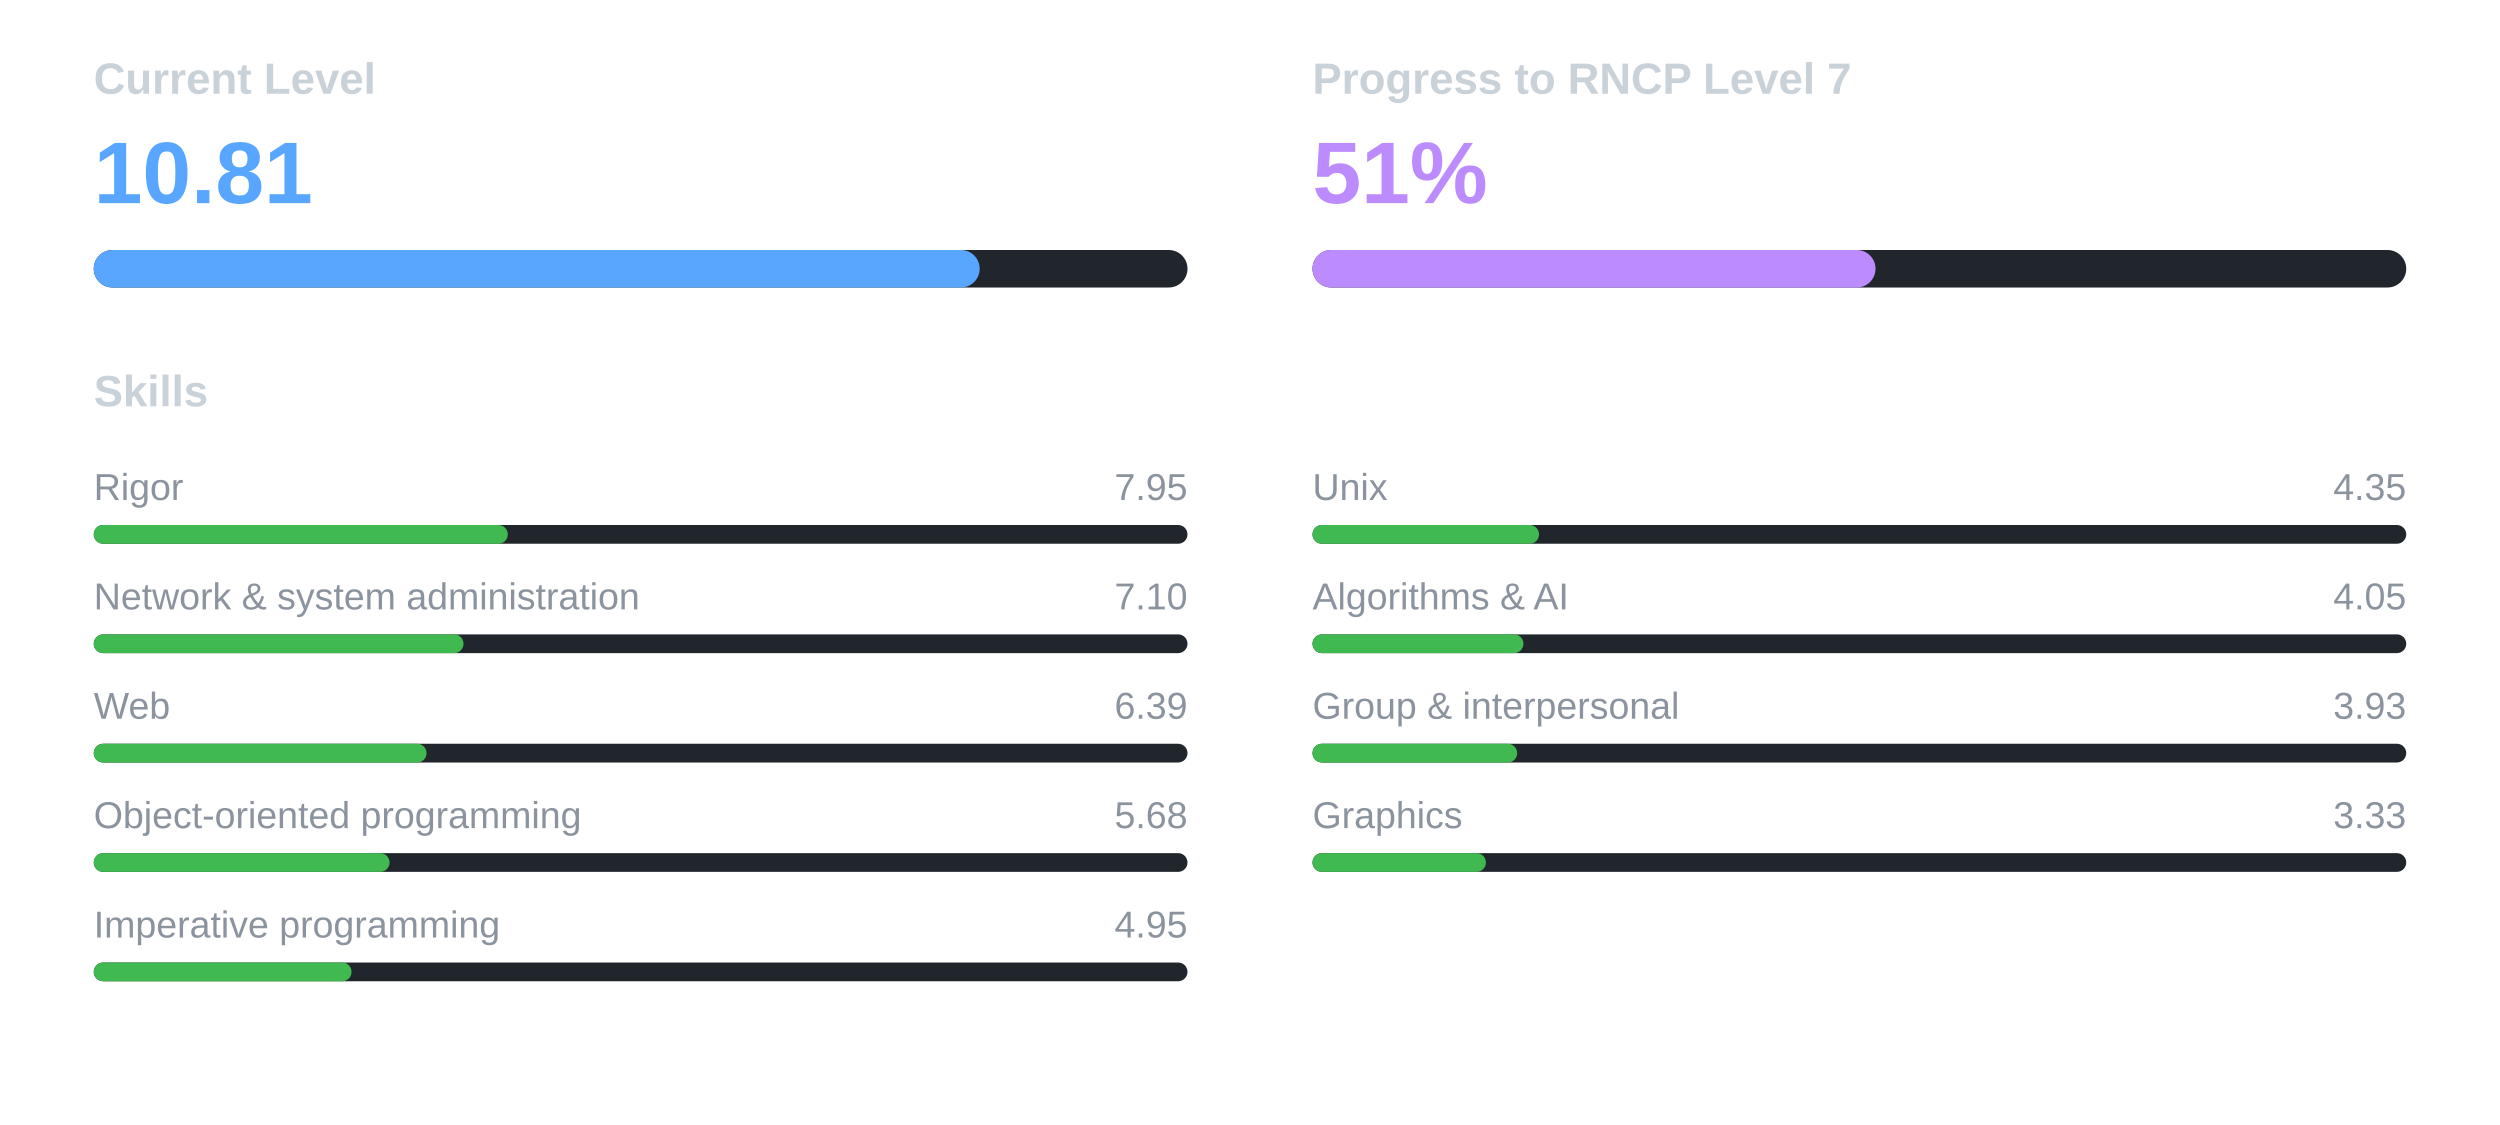
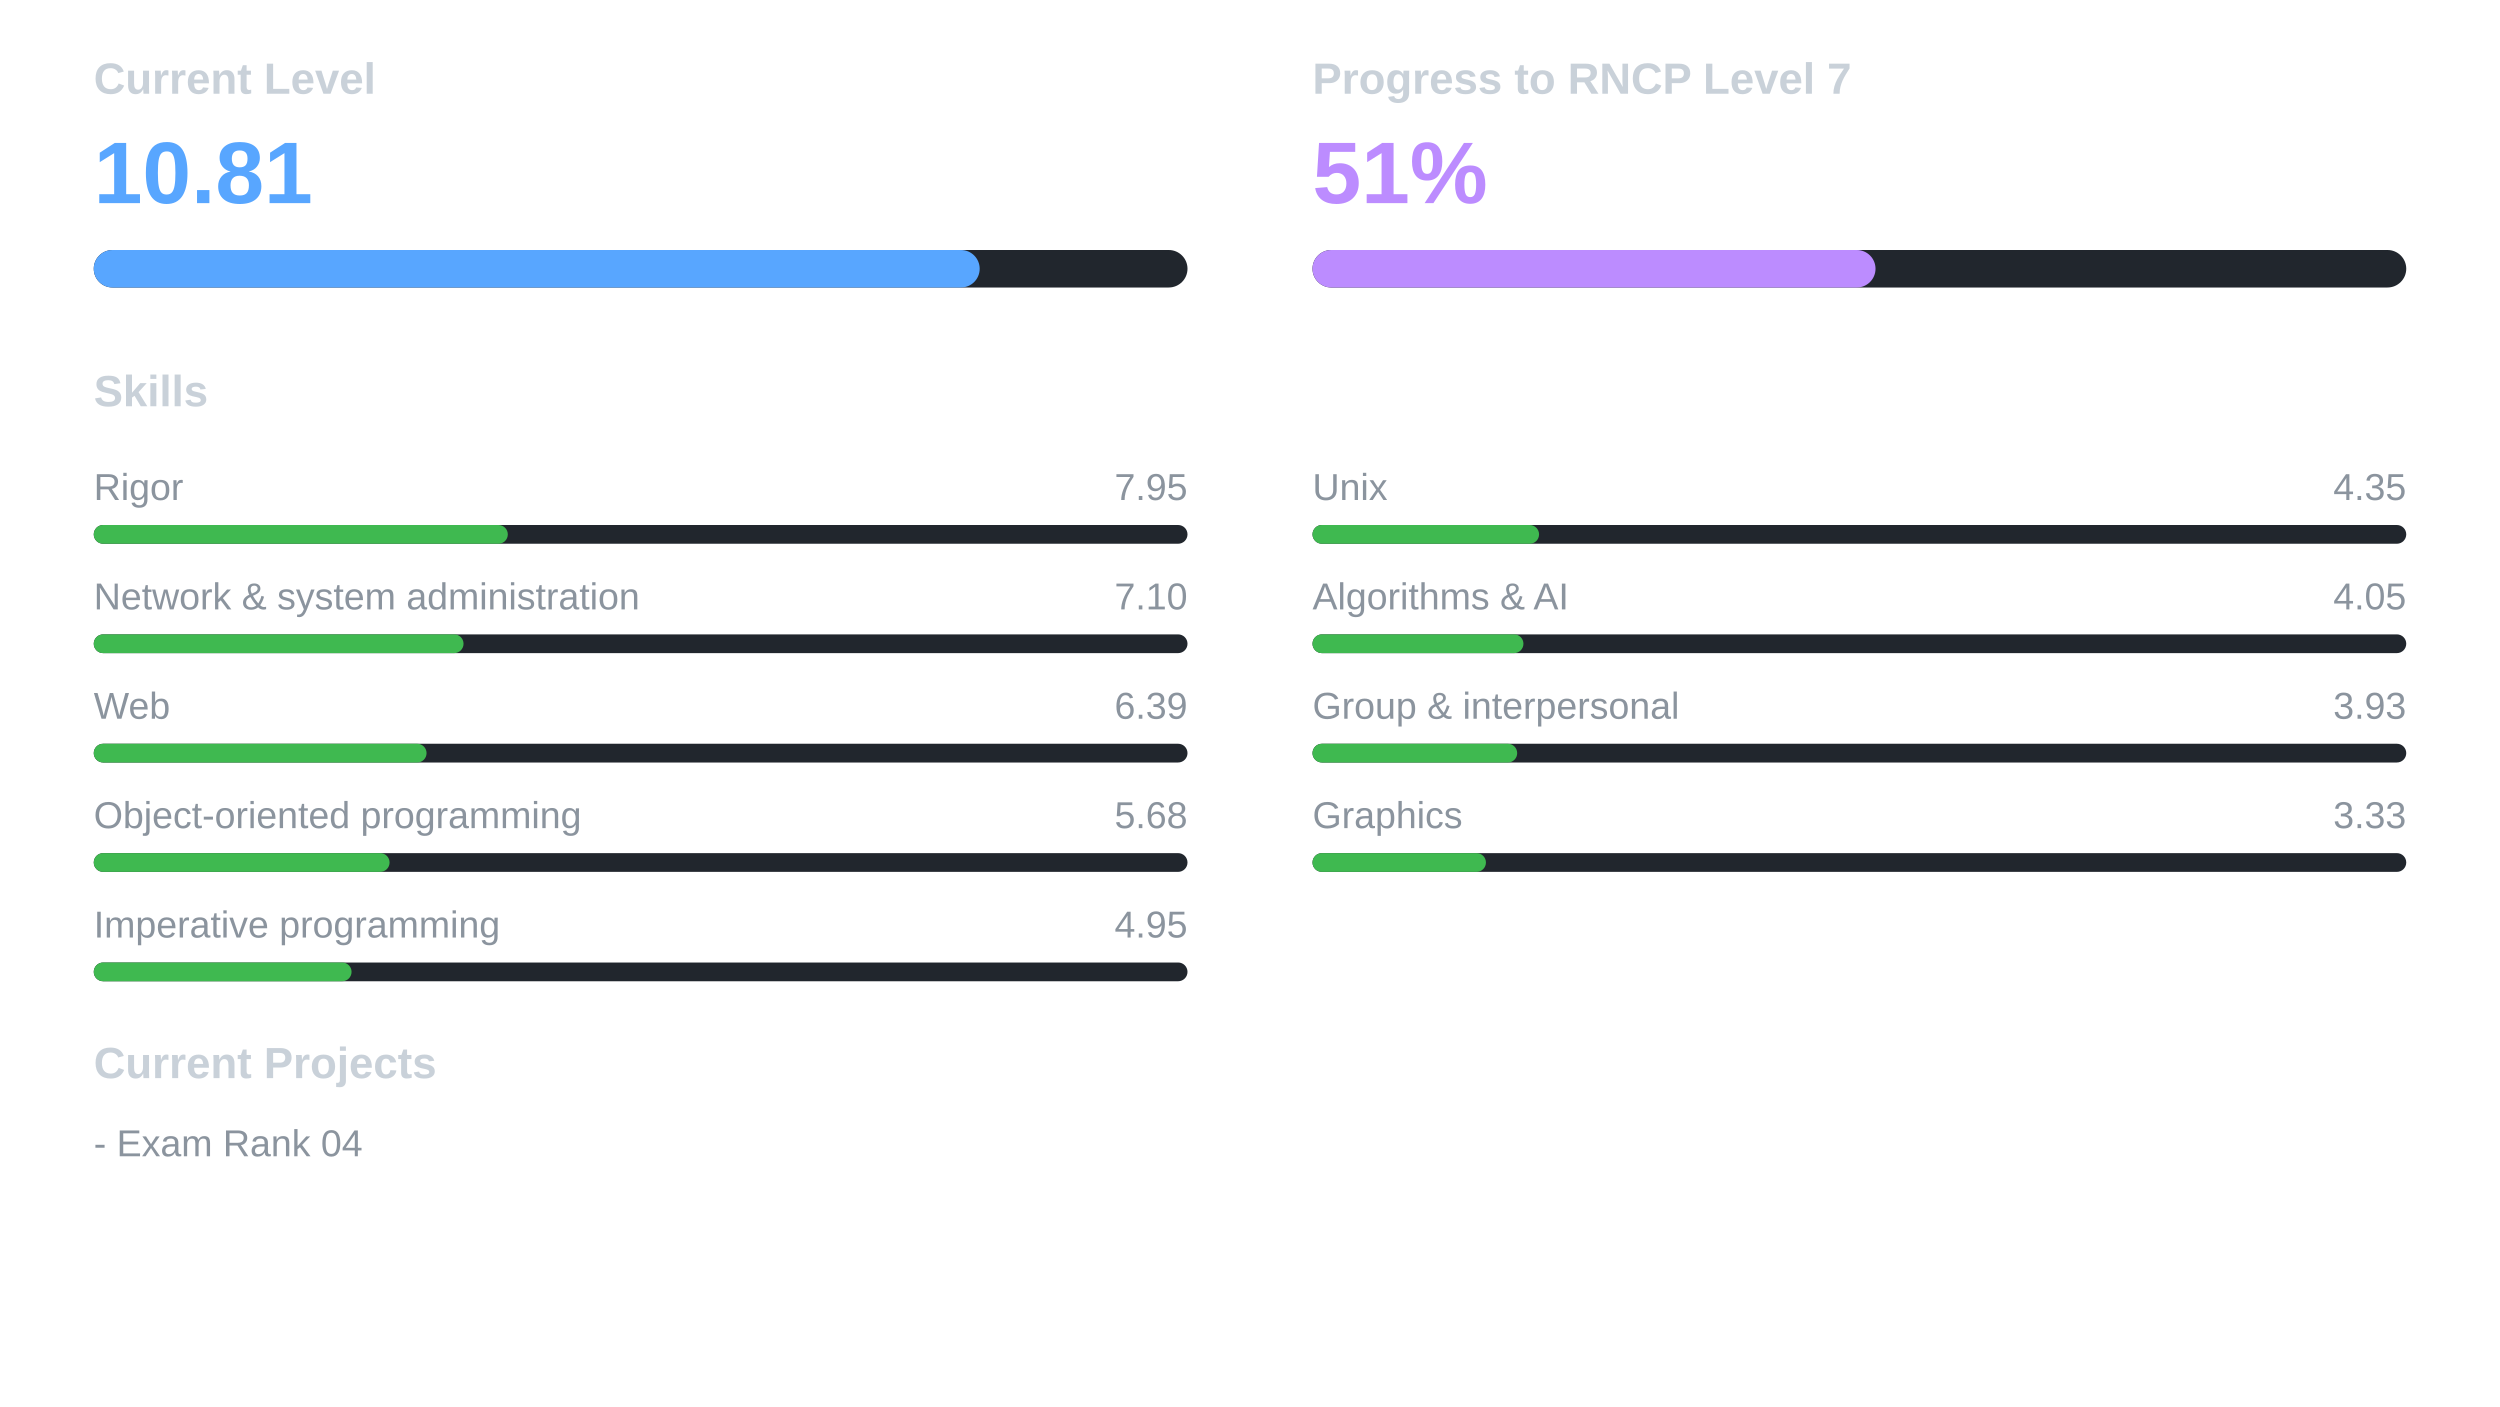
- <svg xmlns="http://www.w3.org/2000/svg" width="800" height="360" viewBox="0 0 800 360" fill="none">
-   <rect width="800" height="360" rx="10" fill="transparent" />
+ <svg xmlns="http://www.w3.org/2000/svg" width="800" height="450" viewBox="0 0 800 450" fill="none">
+   <rect width="800" height="450" rx="10" fill="transparent" />
  <g transform="translate(30, 30)">
    <text y="0" style="font: 600 14px 'Segoe UI', Arial, sans-serif; text-transform: uppercase;" fill="#c9d1d9">Current Level</text>
    <text y="35" style="font: 700 28px 'Segoe UI', Arial, sans-serif;" fill="#58a6ff">10.81</text>
    <rect y="50" width="350" height="12" rx="6" fill="#21262d" />
    <rect y="50" width="283.5" height="12" rx="6" fill="#58a6ff" />
  </g>
  <g transform="translate(420, 30)">
    <text y="0" style="font: 600 14px 'Segoe UI', Arial, sans-serif; text-transform: uppercase;" fill="#c9d1d9">Progress to RNCP Level 7</text>
    <text y="35" style="font: 700 28px 'Segoe UI', Arial, sans-serif;" fill="#bc8cff">51%</text>
    <rect y="50" width="350" height="12" rx="6" fill="#21262d" />
    <rect y="50" width="180.167" height="12" rx="6" fill="#bc8cff" />
  </g>
  <g transform="translate(30, 130)">
    <text y="0" style="font: 600 14px 'Segoe UI', Arial, sans-serif; text-transform: uppercase;" fill="#c9d1d9">Skills</text>
    <g transform="translate(0, 30)">
      <text style="font: 400 12px 'Segoe UI', Arial, sans-serif;" fill="#8b949e">Rigor</text>
      <text x="350" text-anchor="end" style="font: 400 12px 'Segoe UI', Arial, sans-serif;" fill="#8b949e">7.95</text>
      <rect y="8" width="350" height="6" rx="3" fill="#21262d" />
      <rect y="8" width="132.5" height="6" rx="3" fill="#3fb950" />
    </g>
    <g transform="translate(390, 30)">
      <text style="font: 400 12px 'Segoe UI', Arial, sans-serif;" fill="#8b949e">Unix</text>
      <text x="350" text-anchor="end" style="font: 400 12px 'Segoe UI', Arial, sans-serif;" fill="#8b949e">4.35</text>
      <rect y="8" width="350" height="6" rx="3" fill="#21262d" />
      <rect y="8" width="72.5" height="6" rx="3" fill="#3fb950" />
    </g>
    <g transform="translate(0, 65)">
      <text style="font: 400 12px 'Segoe UI', Arial, sans-serif;" fill="#8b949e">Network &amp; system administration</text>
      <text x="350" text-anchor="end" style="font: 400 12px 'Segoe UI', Arial, sans-serif;" fill="#8b949e">7.10</text>
      <rect y="8" width="350" height="6" rx="3" fill="#21262d" />
      <rect y="8" width="118.333" height="6" rx="3" fill="#3fb950" />
    </g>
    <g transform="translate(390, 65)">
      <text style="font: 400 12px 'Segoe UI', Arial, sans-serif;" fill="#8b949e">Algorithms &amp; AI</text>
      <text x="350" text-anchor="end" style="font: 400 12px 'Segoe UI', Arial, sans-serif;" fill="#8b949e">4.05</text>
      <rect y="8" width="350" height="6" rx="3" fill="#21262d" />
      <rect y="8" width="67.5" height="6" rx="3" fill="#3fb950" />
    </g>
    <g transform="translate(0, 100)">
      <text style="font: 400 12px 'Segoe UI', Arial, sans-serif;" fill="#8b949e">Web</text>
      <text x="350" text-anchor="end" style="font: 400 12px 'Segoe UI', Arial, sans-serif;" fill="#8b949e">6.39</text>
      <rect y="8" width="350" height="6" rx="3" fill="#21262d" />
      <rect y="8" width="106.5" height="6" rx="3" fill="#3fb950" />
    </g>
    <g transform="translate(390, 100)">
      <text style="font: 400 12px 'Segoe UI', Arial, sans-serif;" fill="#8b949e">Group &amp; interpersonal</text>
      <text x="350" text-anchor="end" style="font: 400 12px 'Segoe UI', Arial, sans-serif;" fill="#8b949e">3.93</text>
      <rect y="8" width="350" height="6" rx="3" fill="#21262d" />
      <rect y="8" width="65.5" height="6" rx="3" fill="#3fb950" />
    </g>
    <g transform="translate(0, 135)">
      <text style="font: 400 12px 'Segoe UI', Arial, sans-serif;" fill="#8b949e">Object-oriented programming</text>
      <text x="350" text-anchor="end" style="font: 400 12px 'Segoe UI', Arial, sans-serif;" fill="#8b949e">5.68</text>
      <rect y="8" width="350" height="6" rx="3" fill="#21262d" />
      <rect y="8" width="94.667" height="6" rx="3" fill="#3fb950" />
    </g>
    <g transform="translate(390, 135)">
      <text style="font: 400 12px 'Segoe UI', Arial, sans-serif;" fill="#8b949e">Graphics</text>
      <text x="350" text-anchor="end" style="font: 400 12px 'Segoe UI', Arial, sans-serif;" fill="#8b949e">3.33</text>
      <rect y="8" width="350" height="6" rx="3" fill="#21262d" />
      <rect y="8" width="55.5" height="6" rx="3" fill="#3fb950" />
    </g>
    <g transform="translate(0, 170)">
      <text style="font: 400 12px 'Segoe UI', Arial, sans-serif;" fill="#8b949e">Imperative programming</text>
      <text x="350" text-anchor="end" style="font: 400 12px 'Segoe UI', Arial, sans-serif;" fill="#8b949e">4.95</text>
      <rect y="8" width="350" height="6" rx="3" fill="#21262d" />
      <rect y="8" width="82.5" height="6" rx="3" fill="#3fb950" />
    </g>
  </g>
+   <g transform="translate(30, 345)">
+     <text y="0" style="font: 600 14px 'Segoe UI', Arial, sans-serif; text-transform: uppercase;" fill="#c9d1d9">Current Projects</text>
+     <text y="25" style="font: 400 12px 'Segoe UI', Arial, sans-serif;" fill="#8b949e">- Exam Rank 04</text>
+   </g>
</svg>
